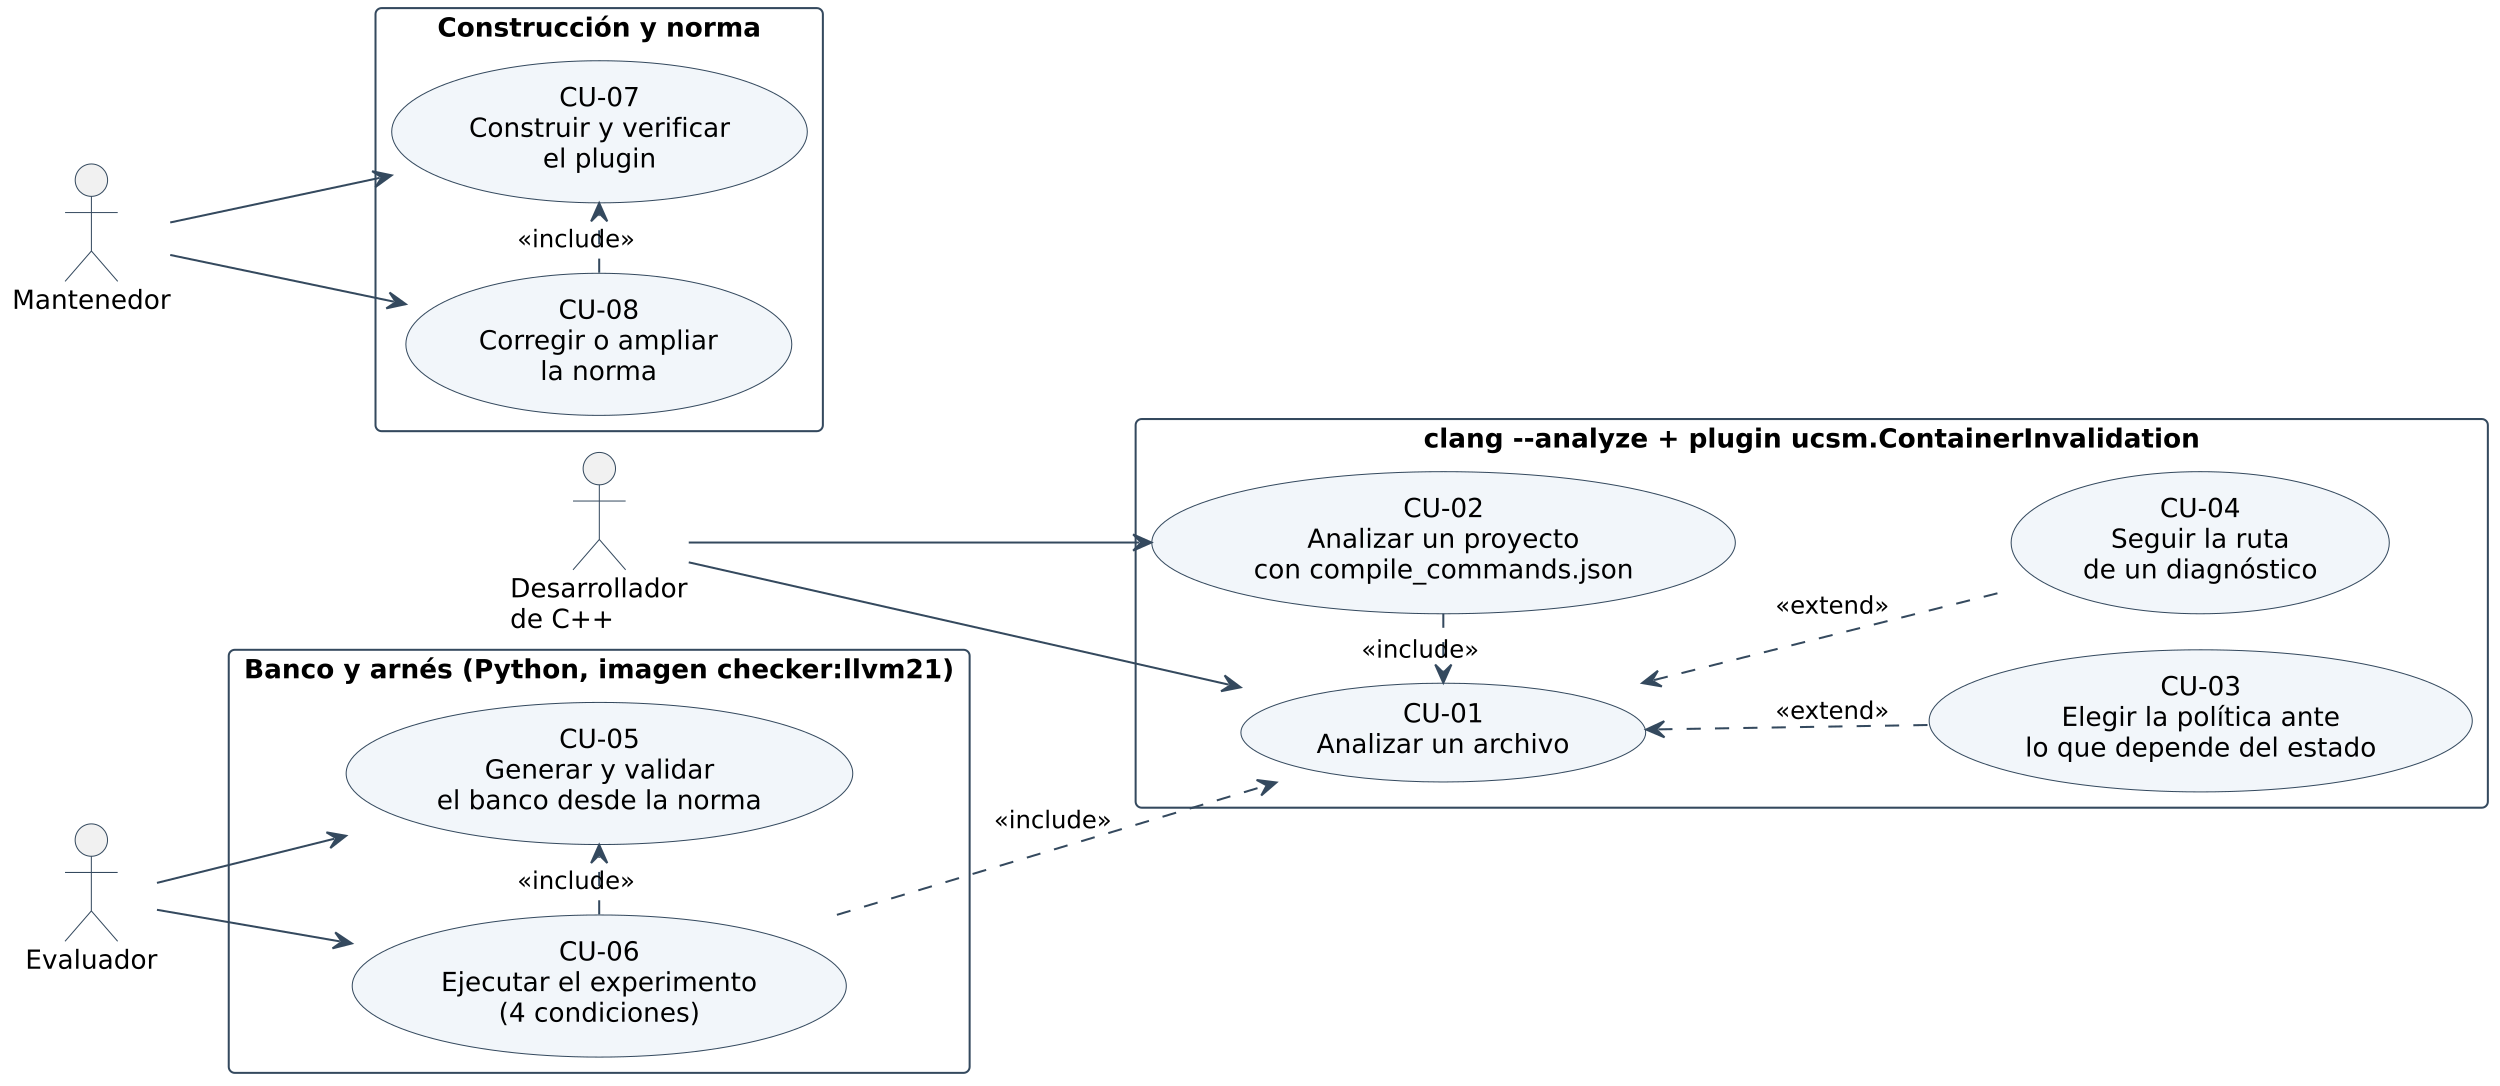
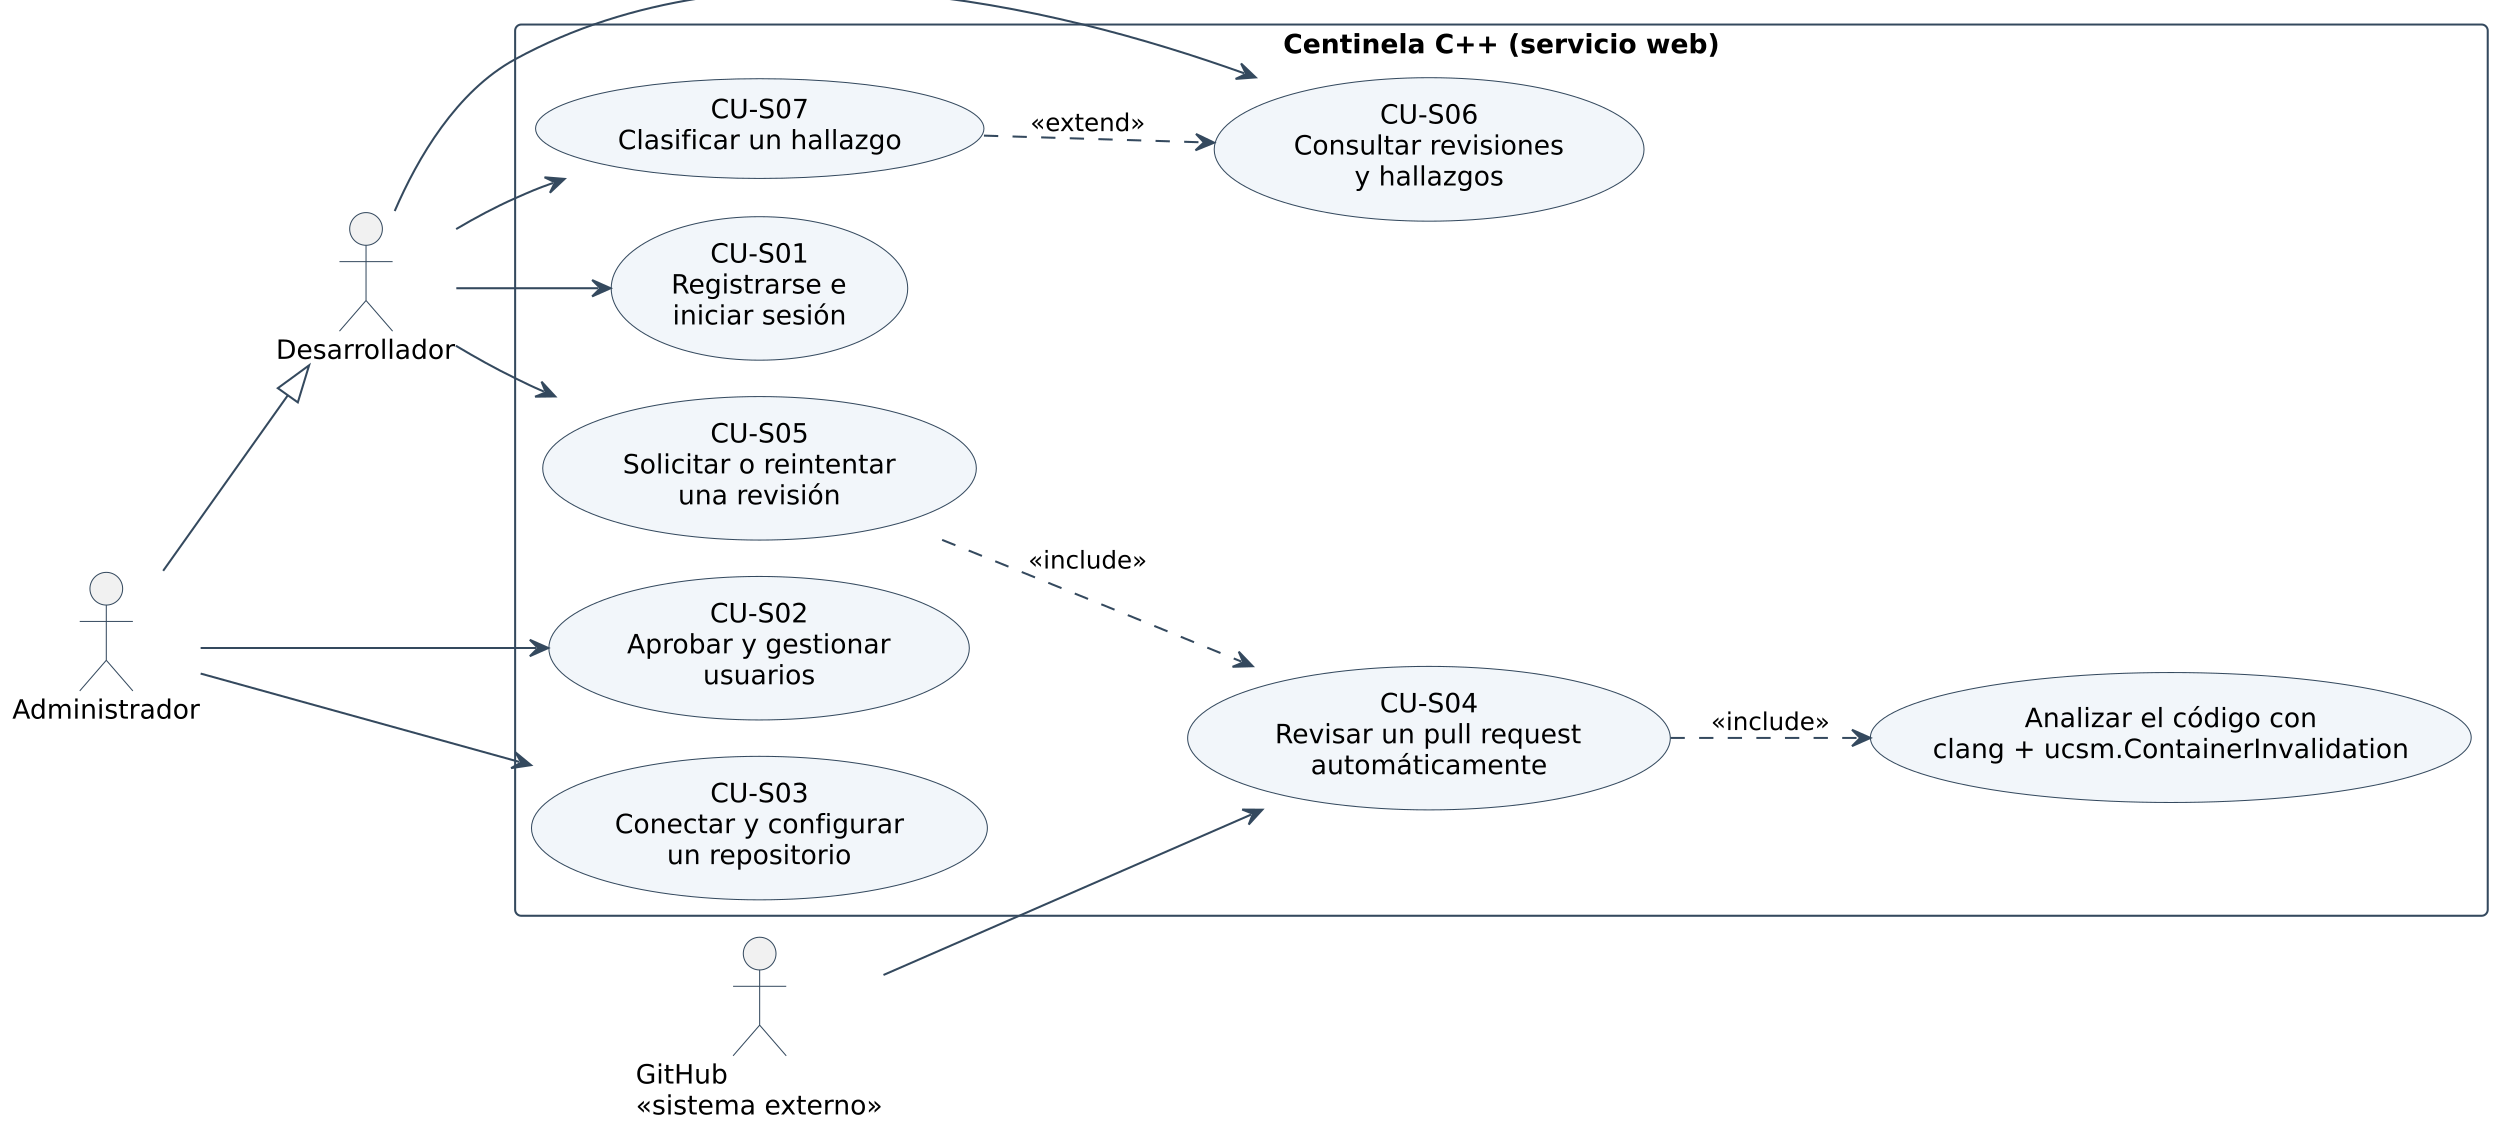
- <svg xmlns="http://www.w3.org/2000/svg" contentStyleType="text/css" height="536px" preserveAspectRatio="none" style="width:1235px;height:536px;background:#FFFFFF;" version="1.1" viewBox="0 0 1235 536" width="1235px" zoomAndPan="magnify">
+ <svg xmlns="http://www.w3.org/2000/svg" contentStyleType="text/css" height="553px" preserveAspectRatio="none" style="width:1223px;height:553px;background:#FFFFFF;" version="1.1" viewBox="0 0 1223 553" width="1223px" zoomAndPan="magnify">
  <defs />
  <g>
-     <g id="cluster_clang --analyze + plugin ucsm.ContainerInvalidation">
-       <rect fill="none" height="192" rx="3" ry="3" style="stroke:#34495E;stroke-width:1.0;" width="668" x="561" y="207" />
-       <text fill="#000000" font-family="DejaVu Sans" font-size="13" font-weight="bold" lengthAdjust="spacing" textLength="383.449" x="703.275" y="221.067">clang --analyze + plugin ucsm.ContainerInvalidation</text>
+     <g id="cluster_Centinela C++ (servicio web)">
+       <rect fill="none" height="436" rx="3" ry="3" style="stroke:#34495E;stroke-width:1.0;" width="965" x="252" y="12" />
+       <text fill="#000000" font-family="DejaVu Sans" font-size="13" font-weight="bold" lengthAdjust="spacing" textLength="213.491" x="627.755" y="26.067">Centinela C++ (servicio web)</text>
    </g>
-     <g id="cluster_Banco y arnés (Python, imagen checker:llvm21)">
-       <rect fill="none" height="209" rx="3" ry="3" style="stroke:#34495E;stroke-width:1.0;" width="366" x="113" y="321" />
-       <text fill="#000000" font-family="DejaVu Sans" font-size="13" font-weight="bold" lengthAdjust="spacing" textLength="350.879" x="120.56" y="335.067">Banco y arnés (Python, imagen checker:llvm21)</text>
-     </g>
-     <g id="cluster_Construcción y norma">
-       <rect fill="none" height="209" rx="3" ry="3" style="stroke:#34495E;stroke-width:1.0;" width="221" x="185.5" y="4" />
-       <text fill="#000000" font-family="DejaVu Sans" font-size="13" font-weight="bold" lengthAdjust="spacing" textLength="159.84" x="216.08" y="18.067">Construcción y norma</text>
+     <g id="elem_adm">
+       <ellipse cx="52.002" cy="288" fill="#F1F1F1" rx="8" ry="8" style="stroke:#34495E;stroke-width:0.5;" />
+       <path d="M52.002,296 L52.002,323 M39.002,304 L65.001,304 M52.002,323 L39.002,338 M52.002,323 L65.001,338 " fill="none" style="stroke:#34495E;stroke-width:0.5;" />
+       <text fill="#000000" font-family="DejaVu Sans" font-size="13" lengthAdjust="spacing" textLength="92.003" x="6" y="351.567">Administrador</text>
    </g>
    <g id="elem_dev">
-       <ellipse cx="296.065" cy="231.5" fill="#F1F1F1" rx="8" ry="8" style="stroke:#34495E;stroke-width:0.5;" />
-       <path d="M296.065,239.5 L296.065,266.5 M283.065,247.5 L309.065,247.5 M296.065,266.5 L283.065,281.5 M296.065,266.5 L309.065,281.5 " fill="none" style="stroke:#34495E;stroke-width:0.5;" />
-       <text fill="#000000" font-family="DejaVu Sans" font-size="13" lengthAdjust="spacing" textLength="88.131" x="252" y="295.067">Desarrollador</text>
-       <text fill="#000000" font-family="DejaVu Sans" font-size="13" lengthAdjust="spacing" textLength="51.245" x="252" y="310.2">de C++</text>
+       <ellipse cx="179.065" cy="112" fill="#F1F1F1" rx="8" ry="8" style="stroke:#34495E;stroke-width:0.5;" />
+       <path d="M179.065,120 L179.065,147 M166.065,128 L192.065,128 M179.065,147 L166.065,162 M179.065,147 L192.065,162 " fill="none" style="stroke:#34495E;stroke-width:0.5;" />
+       <text fill="#000000" font-family="DejaVu Sans" font-size="13" lengthAdjust="spacing" textLength="88.131" x="135" y="175.567">Desarrollador</text>
    </g>
-     <g id="elem_eva">
-       <ellipse cx="45.121" cy="415" fill="#F1F1F1" rx="8" ry="8" style="stroke:#34495E;stroke-width:0.5;" />
-       <path d="M45.121,423 L45.121,450 M32.121,431 L58.121,431 M45.121,450 L32.121,465 M45.121,450 L58.121,465 " fill="none" style="stroke:#34495E;stroke-width:0.5;" />
-       <text fill="#000000" font-family="DejaVu Sans" font-size="13" lengthAdjust="spacing" textLength="65.241" x="12.5" y="478.567">Evaluador</text>
-     </g>
-     <g id="elem_man">
-       <ellipse cx="45.152" cy="89" fill="#F1F1F1" rx="8" ry="8" style="stroke:#34495E;stroke-width:0.5;" />
-       <path d="M45.152,97 L45.152,124 M32.152,105 L58.152,105 M45.152,124 L32.152,139 M45.152,124 L58.152,139 " fill="none" style="stroke:#34495E;stroke-width:0.5;" />
-       <text fill="#000000" font-family="DejaVu Sans" font-size="13" lengthAdjust="spacing" textLength="78.305" x="6" y="152.567">Mantenedor</text>
+     <g id="elem_gh">
+       <ellipse cx="371.623" cy="466.5" fill="#F1F1F1" rx="8" ry="8" style="stroke:#34495E;stroke-width:0.5;" />
+       <path d="M371.623,474.5 L371.623,501.5 M358.623,482.5 L384.623,482.5 M371.623,501.5 L358.623,516.5 M371.623,501.5 L384.623,516.5 " fill="none" style="stroke:#34495E;stroke-width:0.5;" />
+       <text fill="#000000" font-family="DejaVu Sans" font-size="13" lengthAdjust="spacing" textLength="45.049" x="311" y="530.067">GitHub</text>
+       <text fill="#000000" font-family="DejaVu Sans" font-size="13" lengthAdjust="spacing" textLength="121.247" x="311" y="545.2">«sistema externo»</text>
    </g>
    <g id="elem_cu1">
-       <ellipse cx="712.985" cy="361.901" fill="#F2F6FA" rx="99.984" ry="24.401" style="stroke:#34495E;stroke-width:0.5;" />
-       <text fill="#000000" font-family="DejaVu Sans" font-size="13" lengthAdjust="spacing" textLength="39.825" x="693.072" y="356.835">CU-01</text>
-       <text fill="#000000" font-family="DejaVu Sans" font-size="13" lengthAdjust="spacing" textLength="125.157" x="650.406" y="371.968">Analizar un archivo</text>
+       <ellipse cx="371.524" cy="141.101" fill="#F2F6FA" rx="72.524" ry="35.102" style="stroke:#34495E;stroke-width:0.5;" />
+       <text fill="#000000" font-family="DejaVu Sans" font-size="13" lengthAdjust="spacing" textLength="48.077" x="347.485" y="128.469">CU-S01</text>
+       <text fill="#000000" font-family="DejaVu Sans" font-size="13" lengthAdjust="spacing" textLength="86.322" x="328.363" y="143.602">Registrarse e</text>
+       <text fill="#000000" font-family="DejaVu Sans" font-size="13" lengthAdjust="spacing" textLength="85.014" x="329.017" y="158.735">iniciar sesión</text>
    </g>
    <g id="elem_cu2">
-       <ellipse cx="713.124" cy="268.101" fill="#F2F6FA" rx="144.124" ry="35.102" style="stroke:#34495E;stroke-width:0.5;" />
-       <text fill="#000000" font-family="DejaVu Sans" font-size="13" lengthAdjust="spacing" textLength="39.825" x="693.212" y="255.469">CU-02</text>
-       <text fill="#000000" font-family="DejaVu Sans" font-size="13" lengthAdjust="spacing" textLength="134.64" x="645.804" y="270.602">Analizar un proyecto</text>
-       <text fill="#000000" font-family="DejaVu Sans" font-size="13" lengthAdjust="spacing" textLength="187.58" x="619.334" y="285.735">con compile_commands.json</text>
+       <ellipse cx="371.344" cy="317.101" fill="#F2F6FA" rx="102.844" ry="35.102" style="stroke:#34495E;stroke-width:0.5;" />
+       <text fill="#000000" font-family="DejaVu Sans" font-size="13" lengthAdjust="spacing" textLength="48.077" x="347.305" y="304.469">CU-S02</text>
+       <text fill="#000000" font-family="DejaVu Sans" font-size="13" lengthAdjust="spacing" textLength="129.2" x="306.743" y="319.602">Aprobar y gestionar</text>
+       <text fill="#000000" font-family="DejaVu Sans" font-size="13" lengthAdjust="spacing" textLength="54.901" x="343.893" y="334.735">usuarios</text>
    </g>
    <g id="elem_cu3">
-       <ellipse cx="1087.151" cy="356.101" fill="#F2F6FA" rx="134.151" ry="35.102" style="stroke:#34495E;stroke-width:0.5;" />
-       <text fill="#000000" font-family="DejaVu Sans" font-size="13" lengthAdjust="spacing" textLength="39.825" x="1067.238" y="343.469">CU-03</text>
-       <text fill="#000000" font-family="DejaVu Sans" font-size="13" lengthAdjust="spacing" textLength="137.56" x="1018.371" y="358.602">Elegir la política ante</text>
-       <text fill="#000000" font-family="DejaVu Sans" font-size="13" lengthAdjust="spacing" textLength="173.475" x="1000.413" y="373.735">lo que depende del estado</text>
+       <ellipse cx="371.511" cy="405.101" fill="#F2F6FA" rx="111.511" ry="35.102" style="stroke:#34495E;stroke-width:0.5;" />
+       <text fill="#000000" font-family="DejaVu Sans" font-size="13" lengthAdjust="spacing" textLength="48.077" x="347.472" y="392.469">CU-S03</text>
+       <text fill="#000000" font-family="DejaVu Sans" font-size="13" lengthAdjust="spacing" textLength="141.458" x="300.782" y="407.602">Conectar y configurar</text>
+       <text fill="#000000" font-family="DejaVu Sans" font-size="13" lengthAdjust="spacing" textLength="90.505" x="326.258" y="422.735">un repositorio</text>
    </g>
    <g id="elem_cu4">
-       <ellipse cx="1086.904" cy="268.101" fill="#F2F6FA" rx="93.404" ry="35.102" style="stroke:#34495E;stroke-width:0.5;" />
-       <text fill="#000000" font-family="DejaVu Sans" font-size="13" lengthAdjust="spacing" textLength="39.825" x="1066.992" y="255.469">CU-04</text>
-       <text fill="#000000" font-family="DejaVu Sans" font-size="13" lengthAdjust="spacing" textLength="88.188" x="1042.81" y="270.602">Seguir la ruta</text>
-       <text fill="#000000" font-family="DejaVu Sans" font-size="13" lengthAdjust="spacing" textLength="115.851" x="1028.979" y="285.735">de un diagnóstico</text>
+       <ellipse cx="699.055" cy="361.101" fill="#F2F6FA" rx="118.055" ry="35.102" style="stroke:#34495E;stroke-width:0.5;" />
+       <text fill="#000000" font-family="DejaVu Sans" font-size="13" lengthAdjust="spacing" textLength="48.077" x="675.016" y="348.469">CU-S04</text>
+       <text fill="#000000" font-family="DejaVu Sans" font-size="13" lengthAdjust="spacing" textLength="150.712" x="623.699" y="363.602">Revisar un pull request</text>
+       <text fill="#000000" font-family="DejaVu Sans" font-size="13" lengthAdjust="spacing" textLength="115.705" x="641.202" y="378.735">automáticamente</text>
    </g>
    <g id="elem_cu5">
-       <ellipse cx="296.129" cy="382.101" fill="#F2F6FA" rx="125.129" ry="35.102" style="stroke:#34495E;stroke-width:0.5;" />
-       <text fill="#000000" font-family="DejaVu Sans" font-size="13" lengthAdjust="spacing" textLength="39.825" x="276.216" y="369.469">CU-05</text>
-       <text fill="#000000" font-family="DejaVu Sans" font-size="13" lengthAdjust="spacing" textLength="113.369" x="239.444" y="384.602">Generar y validar</text>
-       <text fill="#000000" font-family="DejaVu Sans" font-size="13" lengthAdjust="spacing" textLength="160.716" x="215.771" y="399.735">el banco desde la norma</text>
+       <ellipse cx="371.562" cy="229.101" fill="#F2F6FA" rx="106.062" ry="35.102" style="stroke:#34495E;stroke-width:0.5;" />
+       <text fill="#000000" font-family="DejaVu Sans" font-size="13" lengthAdjust="spacing" textLength="48.077" x="347.523" y="216.469">CU-S05</text>
+       <text fill="#000000" font-family="DejaVu Sans" font-size="13" lengthAdjust="spacing" textLength="133.751" x="304.686" y="231.602">Solicitar o reintentar</text>
+       <text fill="#000000" font-family="DejaVu Sans" font-size="13" lengthAdjust="spacing" textLength="79.803" x="331.661" y="246.735">una revisión</text>
    </g>
    <g id="elem_cu6">
-       <ellipse cx="296.036" cy="487.101" fill="#F2F6FA" rx="122.036" ry="35.102" style="stroke:#34495E;stroke-width:0.5;" />
-       <text fill="#000000" font-family="DejaVu Sans" font-size="13" lengthAdjust="spacing" textLength="39.825" x="276.124" y="474.469">CU-06</text>
-       <text fill="#000000" font-family="DejaVu Sans" font-size="13" lengthAdjust="spacing" textLength="156.343" x="217.865" y="489.602">Ejecutar el experimento</text>
-       <text fill="#000000" font-family="DejaVu Sans" font-size="13" lengthAdjust="spacing" textLength="99.474" x="246.299" y="504.735">(4 condiciones)</text>
+       <ellipse cx="699.128" cy="73.102" fill="#F2F6FA" rx="105.128" ry="35.102" style="stroke:#34495E;stroke-width:0.5;" />
+       <text fill="#000000" font-family="DejaVu Sans" font-size="13" lengthAdjust="spacing" textLength="48.077" x="675.09" y="60.469">CU-S06</text>
+       <text fill="#000000" font-family="DejaVu Sans" font-size="13" lengthAdjust="spacing" textLength="132.431" x="632.913" y="75.602">Consultar revisiones</text>
+       <text fill="#000000" font-family="DejaVu Sans" font-size="13" lengthAdjust="spacing" textLength="73.023" x="662.616" y="90.735">y hallazgos</text>
    </g>
    <g id="elem_cu7">
-       <ellipse cx="296.155" cy="65.102" fill="#F2F6FA" rx="102.655" ry="35.102" style="stroke:#34495E;stroke-width:0.5;" />
-       <text fill="#000000" font-family="DejaVu Sans" font-size="13" lengthAdjust="spacing" textLength="39.825" x="276.243" y="52.469">CU-07</text>
-       <text fill="#000000" font-family="DejaVu Sans" font-size="13" lengthAdjust="spacing" textLength="128.934" x="231.688" y="67.602">Construir y verificar</text>
-       <text fill="#000000" font-family="DejaVu Sans" font-size="13" lengthAdjust="spacing" textLength="55.948" x="268.181" y="82.735">el plugin</text>
+       <ellipse cx="371.671" cy="62.901" fill="#F2F6FA" rx="109.671" ry="24.401" style="stroke:#34495E;stroke-width:0.5;" />
+       <text fill="#000000" font-family="DejaVu Sans" font-size="13" lengthAdjust="spacing" textLength="48.077" x="347.632" y="57.835">CU-S07</text>
+       <text fill="#000000" font-family="DejaVu Sans" font-size="13" lengthAdjust="spacing" textLength="138.855" x="302.243" y="72.968">Clasificar un hallazgo</text>
    </g>
-     <g id="elem_cu8">
-       <ellipse cx="295.821" cy="170.101" fill="#F2F6FA" rx="95.321" ry="35.102" style="stroke:#34495E;stroke-width:0.5;" />
-       <text fill="#000000" font-family="DejaVu Sans" font-size="13" lengthAdjust="spacing" textLength="39.825" x="275.908" y="157.469">CU-08</text>
-       <text fill="#000000" font-family="DejaVu Sans" font-size="13" lengthAdjust="spacing" textLength="118.561" x="236.54" y="172.602">Corregir o ampliar</text>
-       <text fill="#000000" font-family="DejaVu Sans" font-size="13" lengthAdjust="spacing" textLength="57.878" x="266.882" y="187.735">la norma</text>
+     <g id="elem_an">
+       <ellipse cx="1061.955" cy="360.791" fill="#F2F6FA" rx="146.955" ry="31.791" style="stroke:#34495E;stroke-width:0.5;" />
+       <text fill="#000000" font-family="DejaVu Sans" font-size="13" lengthAdjust="spacing" textLength="142.975" x="990.468" y="355.725">Analizar el código con</text>
+       <text fill="#000000" font-family="DejaVu Sans" font-size="13" lengthAdjust="spacing" textLength="232.934" x="945.489" y="370.858">clang + ucsm.ContainerInvalidation</text>
    </g>
-     <polygon fill="#34495E" points="612.85,339.542,604.956,333.653,607.974,338.437,603.189,341.455,612.85,339.542" style="stroke:#34495E;stroke-width:1.0;" />
-     <path d="M340.238,277.794 C404.283,292.3 520.266,318.571 606.998,338.216 " fill="none" style="stroke:#34495E;stroke-width:1.0;" />
-     <polygon fill="#34495E" points="568.773,268,559.773,264,563.773,268,559.773,272,568.773,268" style="stroke:#34495E;stroke-width:1.0;" />
-     <path d="M340.238,268 C394.007,268 482.508,268 562.773,268 " fill="none" style="stroke:#34495E;stroke-width:1.0;" />
-     <polygon fill="#34495E" points="170.969,412.883,161.269,411.176,166.117,414.091,163.202,418.939,170.969,412.883" style="stroke:#34495E;stroke-width:1.0;" />
-     <path d="M77.536,436.148 C101.55,430.168 130.461,422.969 165.147,414.333 " fill="none" style="stroke:#34495E;stroke-width:1.0;" />
-     <polygon fill="#34495E" points="173.804,466.07,165.616,460.597,168.877,465.22,164.254,468.481,173.804,466.07" style="stroke:#34495E;stroke-width:1.0;" />
-     <path d="M77.536,449.446 C102.204,453.706 132.272,458.898 167.891,465.05 " fill="none" style="stroke:#34495E;stroke-width:1.0;" />
-     <polygon fill="#34495E" points="193.454,86.614,183.819,84.576,188.564,87.655,185.484,92.4,193.454,86.614" style="stroke:#34495E;stroke-width:1.0;" />
-     <path d="M84.089,109.893 C113.243,103.687 149.003,96.076 187.586,87.863 " fill="none" style="stroke:#34495E;stroke-width:1.0;" />
-     <polygon fill="#34495E" points="200.448,150.254,192.456,144.499,195.554,149.232,190.821,152.33,200.448,150.254" style="stroke:#34495E;stroke-width:1.0;" />
-     <path d="M84.089,125.954 C115.014,132.413 154.102,140.576 194.575,149.028 " fill="none" style="stroke:#34495E;stroke-width:1.0;" />
-     <polygon fill="#34495E" points="713,337.303,717,328.303,713,332.303,709,328.303,713,337.303" style="stroke:#34495E;stroke-width:1.0;" />
-     <path d="M713,303.136 C713,314.502 713,320.859 713,331.303 " fill="none" style="stroke:#34495E;stroke-width:1.0;stroke-dasharray:7.0,7.0;" />
-     <text fill="#000000" font-family="DejaVu Sans" font-size="12" lengthAdjust="spacing" textLength="58.16" x="672.5" y="324.889">«include»</text>
-     <polygon fill="#34495E" points="813.201,360.4,822.264,364.254,818.2,360.319,822.135,356.255,813.201,360.4" style="stroke:#34495E;stroke-width:1.0;" />
-     <path d="M819.2,360.303 C862.031,359.612 906.779,358.891 952.819,358.148 " fill="none" style="stroke:#34495E;stroke-width:1.0;stroke-dasharray:7.0,7.0;" />
-     <text fill="#000000" font-family="DejaVu Sans" font-size="12" lengthAdjust="spacing" textLength="56.478" x="877" y="355.139">«extend»</text>
-     <polygon fill="#34495E" points="811.253,337.425,820.958,339.099,816.1,336.2,818.999,331.342,811.253,337.425" style="stroke:#34495E;stroke-width:1.0;" />
-     <path d="M817.07,335.955 C873.364,321.731 938.007,305.396 993.479,291.379 " fill="none" style="stroke:#34495E;stroke-width:1.0;stroke-dasharray:7.0,7.0;" />
-     <text fill="#000000" font-family="DejaVu Sans" font-size="12" lengthAdjust="spacing" textLength="56.478" x="877" y="303.139">«extend»</text>
-     <polygon fill="#34495E" points="630.533,386.538,620.762,385.304,625.745,387.98,623.069,392.964,630.533,386.538" style="stroke:#34495E;stroke-width:1.0;" />
-     <path d="M413.429,451.931 C482.601,431.096 562.872,406.918 624.788,388.269 " fill="none" style="stroke:#34495E;stroke-width:1.0;stroke-dasharray:7.0,7.0;" />
-     <text fill="#000000" font-family="DejaVu Sans" font-size="12" lengthAdjust="spacing" textLength="58.16" x="491" y="409.139">«include»</text>
-     <polygon fill="#34495E" points="296,417.341,292,426.341,296,422.341,300,426.341,296,417.341" style="stroke:#34495E;stroke-width:1.0;" />
-     <path d="M296,451.744 C296,440.663 296,434.429 296,423.341 " fill="none" style="stroke:#34495E;stroke-width:1.0;stroke-dasharray:7.0,7.0;" />
-     <text fill="#000000" font-family="DejaVu Sans" font-size="12" lengthAdjust="spacing" textLength="58.16" x="255.5" y="439.139">«include»</text>
-     <polygon fill="#34495E" points="296,100.341,292,109.341,296,105.341,300,109.341,296,100.341" style="stroke:#34495E;stroke-width:1.0;" />
-     <path d="M296,134.744 C296,123.663 296,117.429 296,106.341 " fill="none" style="stroke:#34495E;stroke-width:1.0;stroke-dasharray:7.0,7.0;" />
-     <text fill="#000000" font-family="DejaVu Sans" font-size="12" lengthAdjust="spacing" textLength="58.16" x="255.5" y="122.139">«include»</text>
+     <polygon fill="none" points="151.229,178.694,135.914,189.895,145.698,196.844,151.229,178.694" style="stroke:#34495E;stroke-width:1.0;" />
+     <path d="M79.816,279.244 C100.906,249.548 119.727,223.049 140.806,193.369 " fill="none" style="stroke:#34495E;stroke-width:1.0;" />
+     <polygon fill="#34495E" points="298.673,141,289.673,137,293.673,141,289.673,145,298.673,141" style="stroke:#34495E;stroke-width:1.0;" />
+     <path d="M223.227,141 C245.512,141 267.277,141 292.673,141 " fill="none" style="stroke:#34495E;stroke-width:1.0;" />
+     <polygon fill="#34495E" points="271.601,193.936,264.915,186.705,267.009,191.96,261.753,194.053,271.601,193.936" style="stroke:#34495E;stroke-width:1.0;" />
+     <path d="M223.028,169.146 C232.392,174.744 242.38,180.329 252,185 C258.317,188.067 259.395,188.684 266.09,191.565 " fill="none" style="stroke:#34495E;stroke-width:1.0;" />
+     <polygon fill="#34495E" points="614.271,37.864,607.144,31.067,609.563,36.18,604.449,38.599,614.271,37.864" style="stroke:#34495E;stroke-width:1.0;" />
+     <path d="M193.096,103.233 C204.322,77.238 223.291,44.674 252,29 C365.706,-33.078 514.517,2.186 608.621,35.843 " fill="none" style="stroke:#34495E;stroke-width:1.0;" />
+     <polygon fill="#34495E" points="276.2,87.525,266.383,86.736,271.483,89.183,269.037,94.283,276.2,87.525" style="stroke:#34495E;stroke-width:1.0;" />
+     <path d="M223.152,112.059 C232.423,106.579 242.344,101.243 252,97 C259.74,93.599 262.252,92.429 270.54,89.515 " fill="none" style="stroke:#34495E;stroke-width:1.0;" />
+     <polygon fill="#34495E" points="268.201,317,259.201,313,263.201,317,259.201,321,268.201,317" style="stroke:#34495E;stroke-width:1.0;" />
+     <path d="M98.153,317 C142.238,317 204.866,317 262.201,317 " fill="none" style="stroke:#34495E;stroke-width:1.0;" />
+     <polygon fill="#34495E" points="259.775,374.311,252.171,368.052,254.957,372.975,250.034,375.762,259.775,374.311" style="stroke:#34495E;stroke-width:1.0;" />
+     <path d="M98.153,329.515 C140.098,341.14 198.479,357.322 253.993,372.708 " fill="none" style="stroke:#34495E;stroke-width:1.0;" />
+     <polygon fill="#34495E" points="617.523,396.108,607.674,396.041,612.94,398.108,610.873,403.373,617.523,396.108" style="stroke:#34495E;stroke-width:1.0;" />
+     <path d="M432.202,476.955 C484.233,454.256 554.637,423.542 612.024,398.507 " fill="none" style="stroke:#34495E;stroke-width:1.0;" />
+     <polygon fill="#34495E" points="915,361,906,357,910,361,906,365,915,361" style="stroke:#34495E;stroke-width:1.0;" />
+     <path d="M817.206,361 C848.397,361 876.475,361 909,361 " fill="none" style="stroke:#34495E;stroke-width:1.0;stroke-dasharray:7.0,7.0;" />
+     <text fill="#000000" font-family="DejaVu Sans" font-size="12" lengthAdjust="spacing" textLength="58.16" x="837" y="357.139">«include»</text>
+     <polygon fill="#34495E" points="612.804,325.911,605.997,318.793,608.179,324.012,602.96,326.194,612.804,325.911" style="stroke:#34495E;stroke-width:1.0;" />
+     <path d="M460.889,264.109 C468.372,267.107 475.82,270.101 483,273 C525.822,290.289 567.798,307.438 607.254,323.632 " fill="none" style="stroke:#34495E;stroke-width:1.0;stroke-dasharray:7.0,7.0;" />
+     <text fill="#000000" font-family="DejaVu Sans" font-size="12" lengthAdjust="spacing" textLength="58.16" x="503" y="278.139">«include»</text>
+     <polygon fill="#34495E" points="593.952,69.803,585.079,65.529,588.954,69.65,584.833,73.525,593.952,69.803" style="stroke:#34495E;stroke-width:1.0;" />
+     <path d="M481.339,66.344 C517.655,67.46 552.012,68.515 587.955,69.619 " fill="none" style="stroke:#34495E;stroke-width:1.0;stroke-dasharray:7.0,7.0;" />
+     <text fill="#000000" font-family="DejaVu Sans" font-size="12" lengthAdjust="spacing" textLength="56.478" x="504" y="64.139">«extend»</text>
  </g>
</svg>
